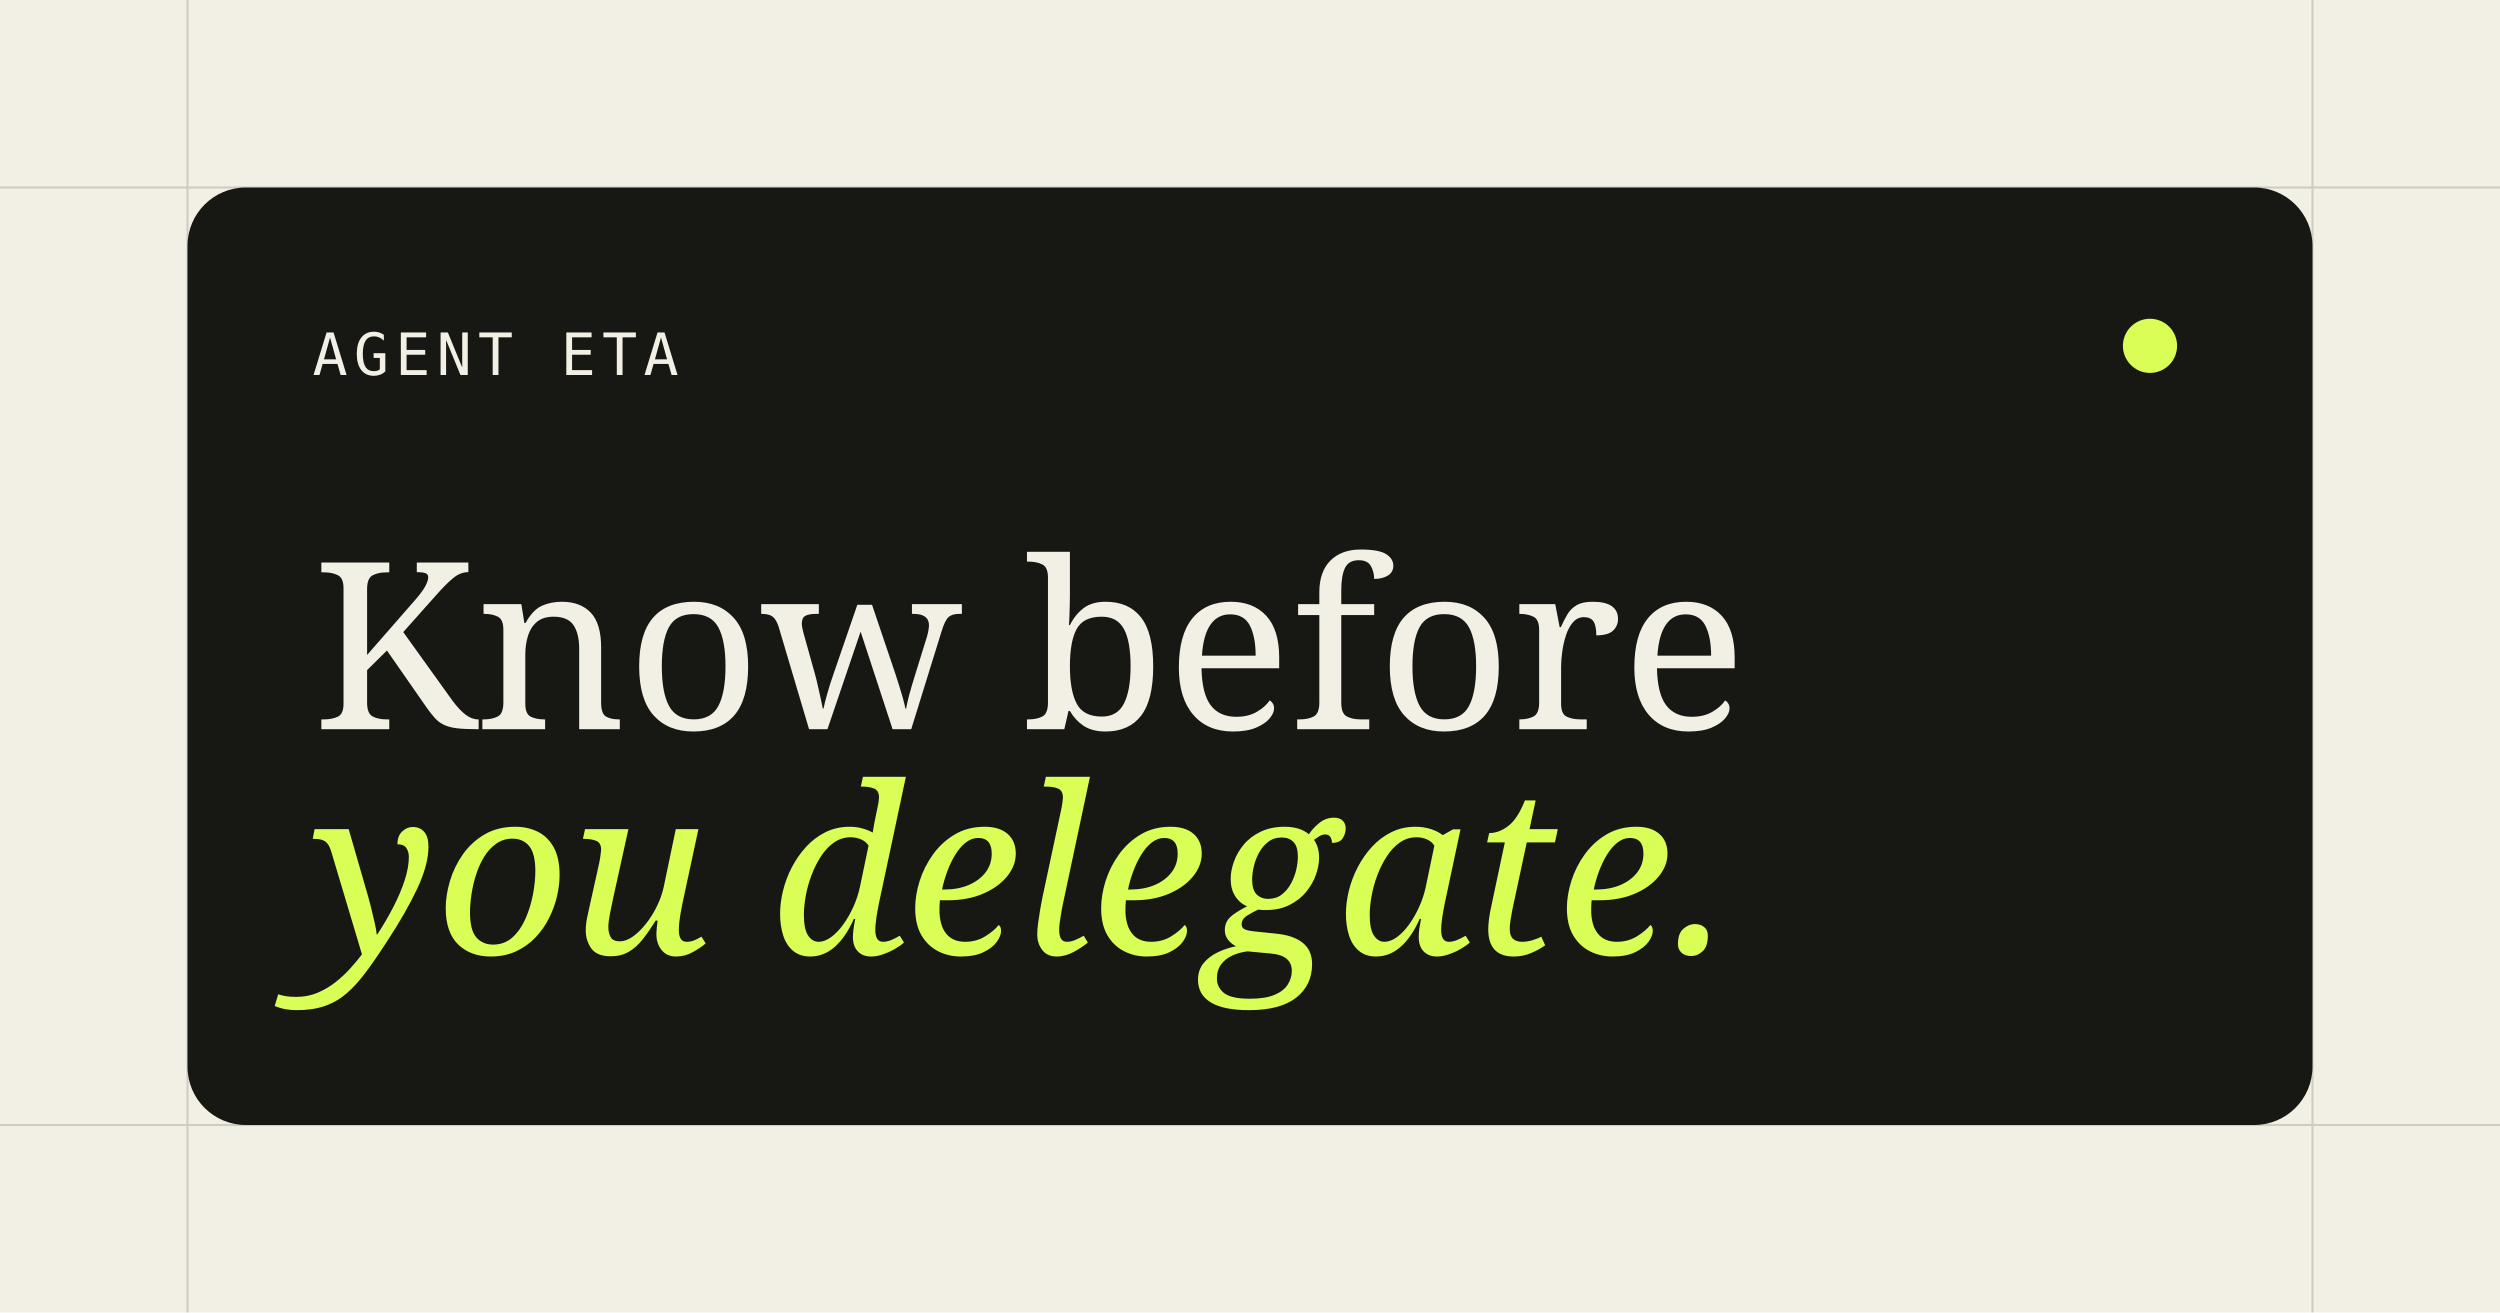
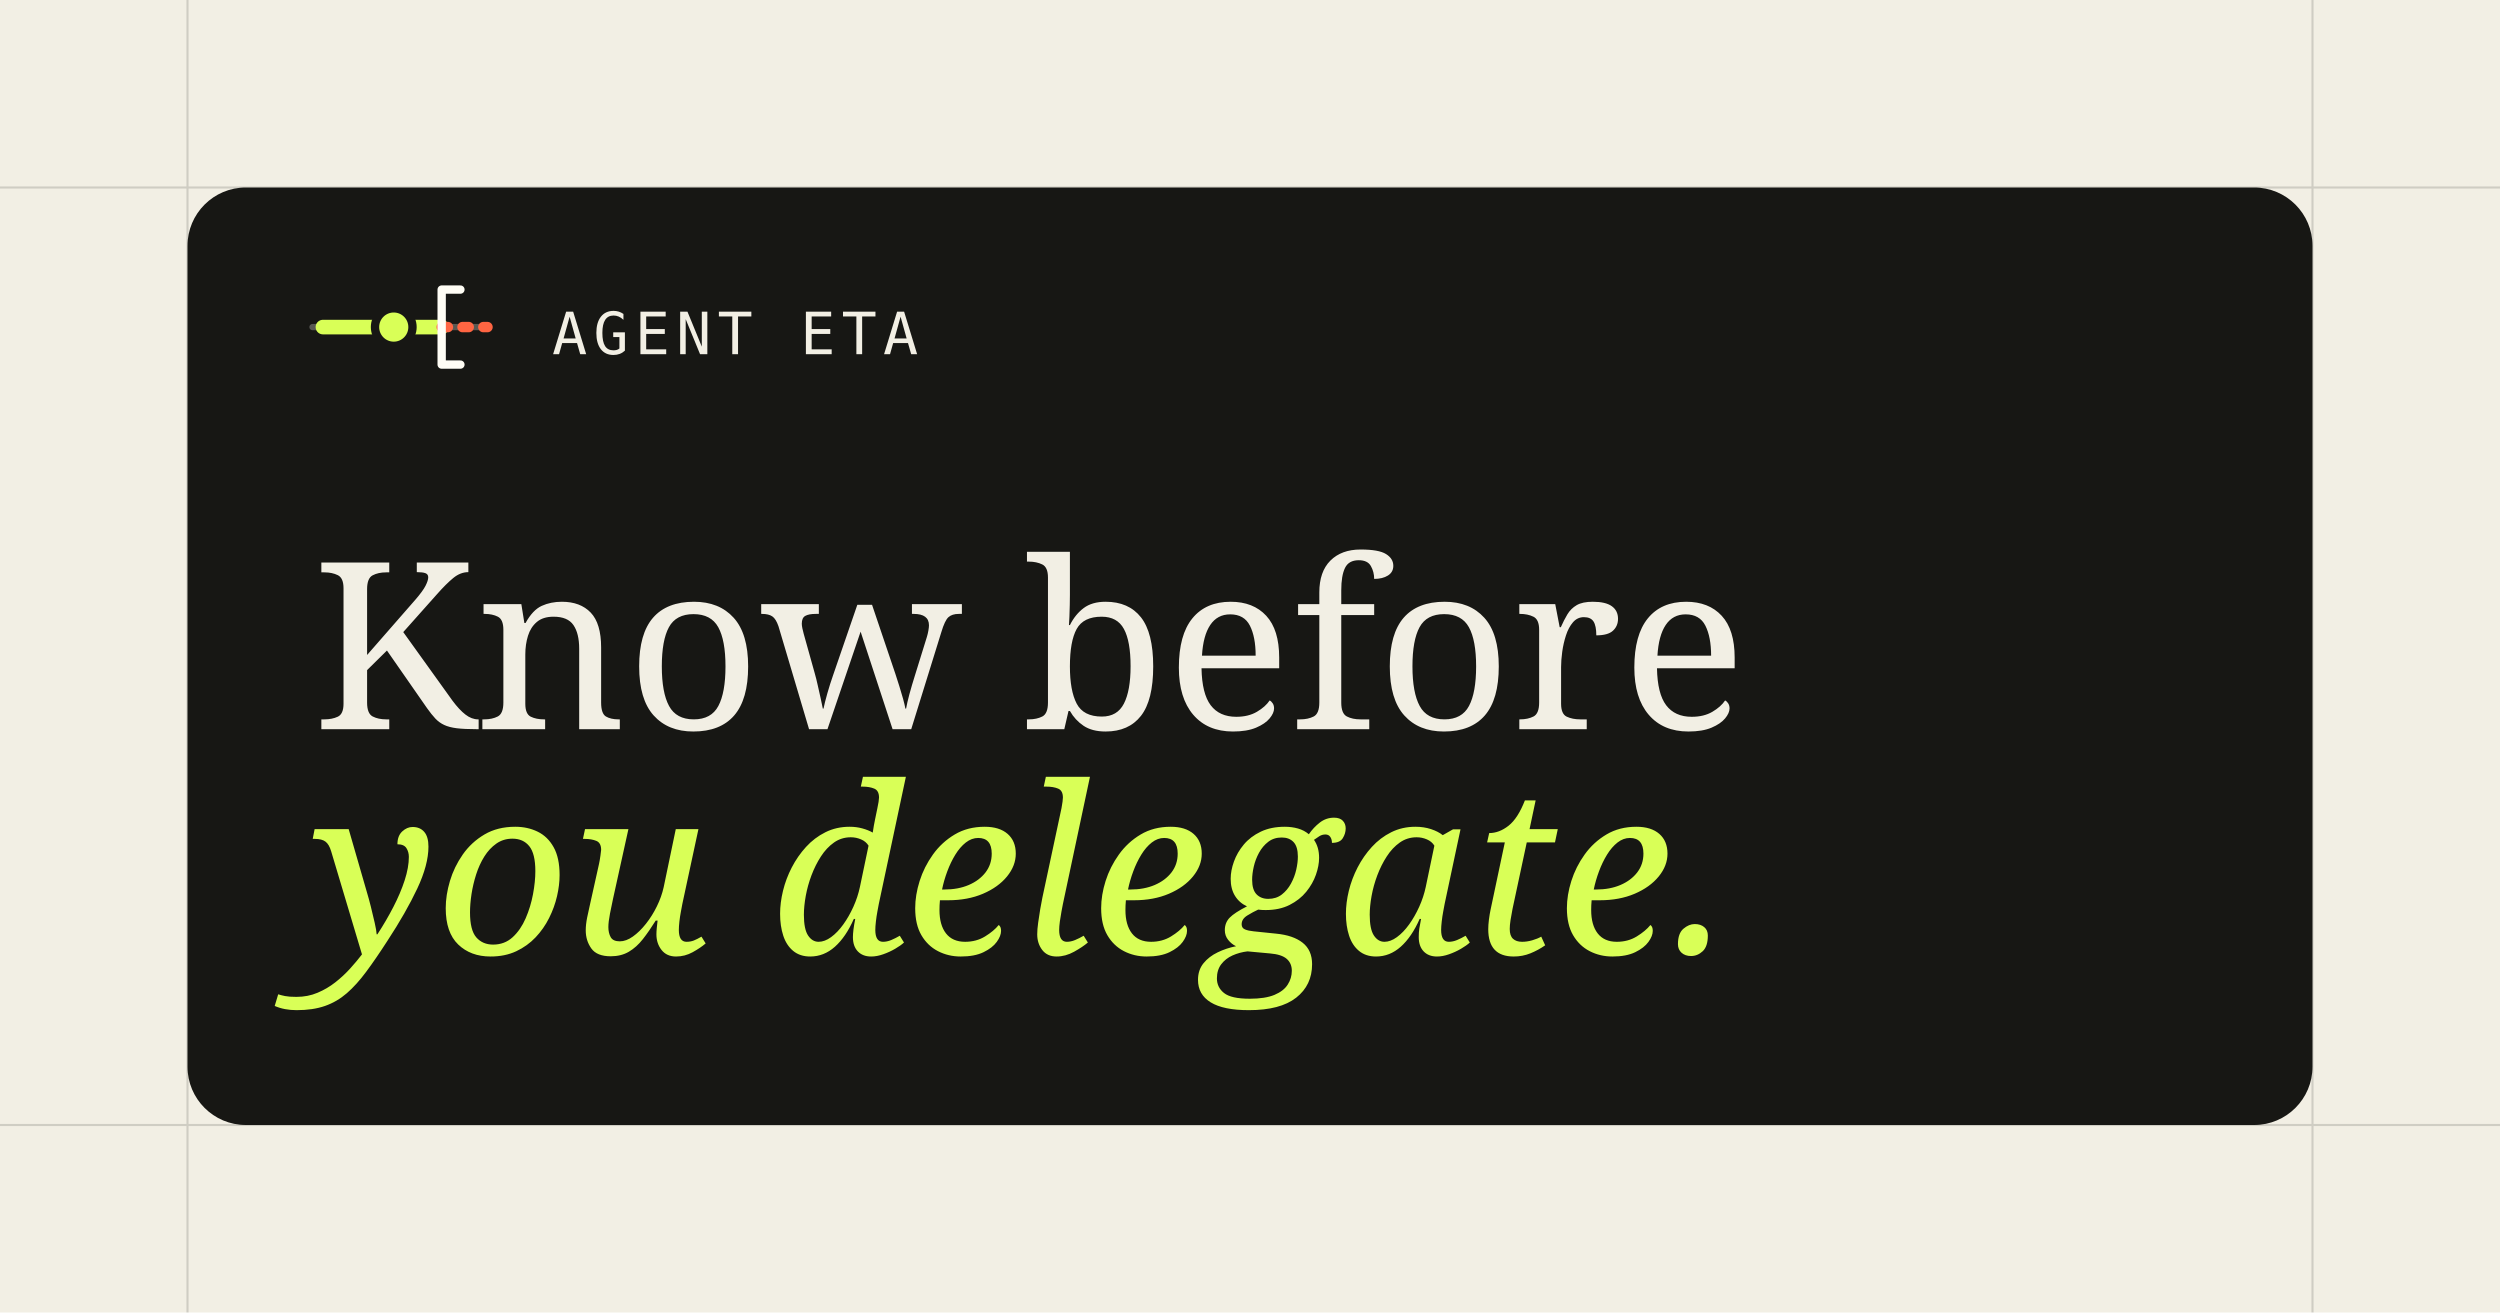
<svg xmlns="http://www.w3.org/2000/svg" width="1200" height="630" viewBox="0 0 1200 630">
  <rect width="1200" height="630" fill="#f2efe4" />
  <path d="M0 90h1200M0 540h1200M90 0v630M1110 0v630" stroke="#171714" stroke-opacity=".16" />
  <rect x="90" y="90" width="1020" height="450" rx="28" fill="#171714" />
-   <circle cx="1032" cy="166" r="13" fill="#d9ff57" />
-   <text x="150" y="180" fill="#f2efe4" font-family="monospace" font-size="28" letter-spacing="3">AGENT ETA</text>
+   <g transform="translate(150 137)">
+     <path d="M0 20h84" fill="none" stroke="#fffdf5" stroke-opacity=".28" stroke-width="3" stroke-linecap="round" />
+     <path d="M5 20h57" fill="none" stroke="#d9ff57" stroke-width="7" stroke-linecap="round" />
+     <path d="M62 20h22" fill="none" stroke="#ff6542" stroke-width="5" stroke-linecap="round" stroke-dasharray="3 7" />
+     <circle cx="39" cy="20" r="9" fill="#d9ff57" stroke="#171714" stroke-width="4" />
+     <path d="M62 2v36m0-36h9m-9 36h9" fill="none" stroke="#fffdf5" stroke-width="4" stroke-linecap="round" />
+   </g>
+   <text x="265" y="170" fill="#f2efe4" font-family="monospace" font-size="28" letter-spacing="3">AGENT ETA</text>
  <text x="150" y="350" fill="#f2efe4" font-family="Georgia,serif" font-size="112">Know before</text>
  <text x="150" y="458" fill="#d9ff57" font-family="Georgia,serif" font-size="112" font-style="italic">you delegate.</text>
</svg>
